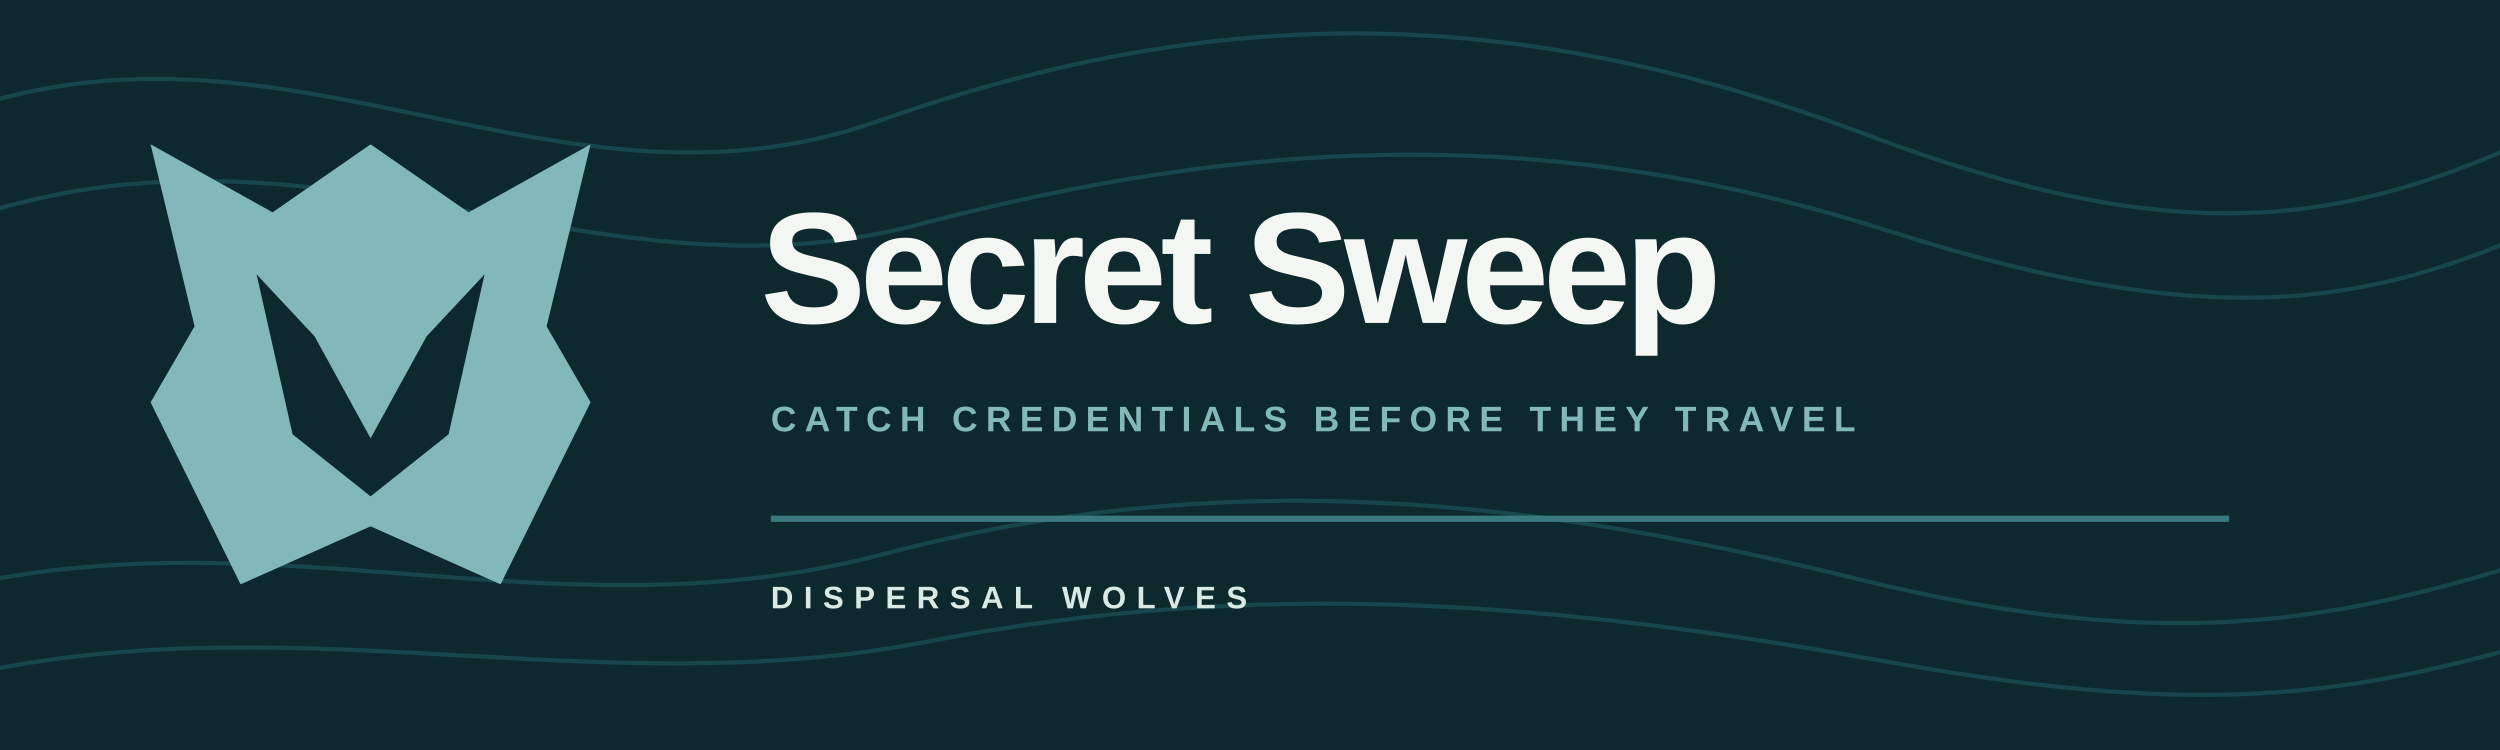
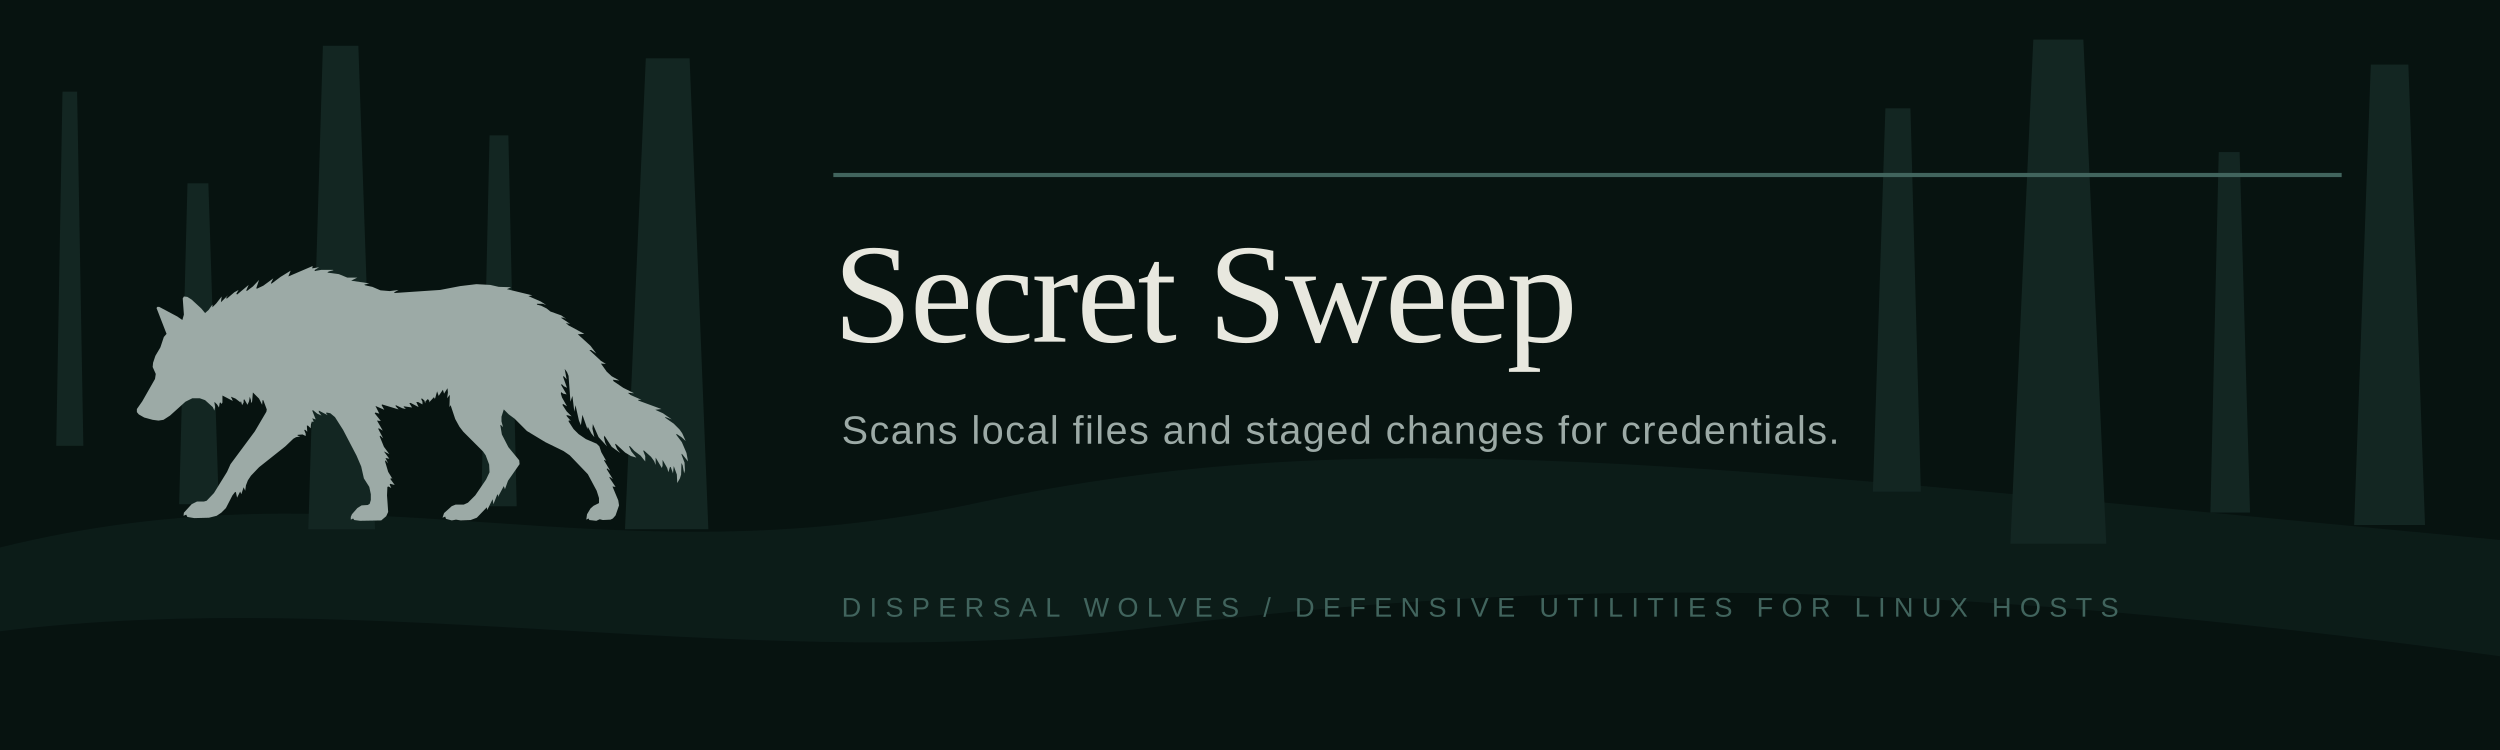
<svg xmlns="http://www.w3.org/2000/svg" viewBox="0 0 1200 360" role="img" aria-labelledby="title desc">
-   <rect width="1200" height="360" fill="#0D292D" />
-   <g fill="none" stroke="#17464B" stroke-width="2">
-     <path d="M-50 66c173-83 308 50 472-8s308-56 475 7 245 38 349-13" />
-     <path d="M-35 112c178-72 315 38 475-4s304-49 467 3 237 34 327-8" />
-     <path d="M-45 288c165-48 306 21 469-22s310-27 468 12 239 18 343-15" />
-     <path d="M-25 326c161-39 310 13 470-18s302-19 463 10 228 13 318-12" />
+   <rect width="1200" height="360" fill="#071310" />
+   <g aria-hidden="true" opacity=".56">
+     <path d="M0 262.8C175 219.6 286 280.8 470 241.2S814 223.2 1200 259.2V360H0Z" fill="#10231F" />
+     <path d="M30 44h7l3 170h-13Z" fill="#1D3530" />
+     <path d="M90 88h10l5 154h-19Z" fill="#1D3530" />
+     <path d="M155 22h17l8 232h-32Z" fill="#1D3530" />
+     <path d="M235 65h9l4 178h-17Z" fill="#1D3530" />
+     <path d="M310 28h21l9 226h-40Z" fill="#1D3530" />
+     <path d="M905 52h12l5 184h-23Z" fill="#1D3530" />
+     <path d="M976 19h24l11 242h-46Z" fill="#1D3530" />
+     <path d="M1065 73h10l5 173h-19Z" fill="#1D3530" />
+     <path d="M1138 31h18l8 221h-34Z" fill="#1D3530" />
+     <path d="M0 303C180 281 363 325 554 301S923 277 1200 315V360H0Z" fill="#071310" />
  </g>
-   <g transform="translate(55 52) scale(.96)">
-     <path fill="#82B9B8" fill-rule="evenodd" d="M18 18 79 52l49-34 49 34 61-34-22 91 22 38-45 91-65-29-65 29-45-91 22-38Zm53 65 29 31 28 51 28-51 29-31-18 80-39 31-39-31Z" />
+   <g transform="translate(62 124) scale(.185)" fill="#9CAAA6">
+     <path fill-rule="evenodd" d="M71 129L97 196L90 204L81 231L68 253L62 271L61 282L69 300L67 313L34 371L20 391L20 399L25 405L39 413L61 419L76 421L89 419L106 408L146 372L164 363L183 363L197 368L217 386L221 395L223 386L221 374L222 373L228 379L233 387L235 375L237 374L240 378L242 374L242 356L269 370L264 359L276 364L289 374L290 370L293 381L297 374L297 367L299 366L307 380L311 371L313 359L316 368L316 376L319 371L321 348L337 364L345 380L346 368L348 368L357 392L356 398L326 449L263 534L254 554L220 609L201 629L194 631L176 631L162 638L142 660L141 668L148 665L151 671L169 674L207 673L227 668L239 660L251 648L268 615L275 606L277 607L280 621L288 605L291 612L297 594L301 603L303 589L308 576L316 564L337 542L405 488L426 468L433 464L444 462L437 460L437 458L450 457L458 461L458 455L454 445L457 445L462 450L461 434L464 434L471 441L472 426L474 430L473 424L479 424L475 415L484 418L475 395L477 394L488 403L499 408L492 399L492 395L515 407L511 402L512 400L522 402L534 412L555 445L590 512L602 540L609 571L623 593L627 612L627 627L624 637L619 640L603 641L592 648L578 664L575 671L575 678L581 675L584 679L599 681L654 680L667 669L672 658L669 615L670 593L673 592L680 596L676 587L677 585L689 588L678 573L679 570L683 572L672 554L664 527L665 524L672 532L665 518L675 520L661 501L675 508L661 489L650 462L651 460L659 467L646 442L648 441L658 447L643 421L653 422L637 402L639 400L649 403L639 383L662 393L655 381L656 379L699 392L691 383L692 381L709 389L718 391L712 385L713 384L734 387L727 376L730 375L751 386L745 373L750 373L761 379L761 372L758 366L759 363L766 369L768 376L769 371L775 365L779 370L778 374L791 360L792 364L794 363L799 345L803 357L814 341L817 351L826 337L827 348L825 363L832 354L831 386L834 381L846 417L857 437L867 450L918 501L925 511L934 535L935 555L926 574L898 615L879 634L868 639L847 639L837 643L817 661L813 673L820 670L822 676L837 680L848 678L860 680L886 679L902 673L928 646L929 653L943 625L945 638L955 613L957 613L957 619L972 591L975 599L983 577L1013 534L1012 524L984 490L967 457L963 433L964 432L970 438L966 423L966 411L972 392L985 405L1000 416L1032 448L1080 477L1127 500L1143 511L1190 560L1213 603L1219 622L1219 635L1205 642L1197 649L1188 664L1186 678L1192 675L1194 679L1212 681L1221 677L1229 679L1249 678L1255 675L1262 667L1271 641L1269 628L1254 592L1262 593L1246 569L1247 567L1255 573L1239 547L1240 545L1248 551L1232 524L1234 523L1238 526L1225 503L1220 488L1213 481L1185 469L1166 456L1153 443L1140 423L1141 420L1146 422L1134 408L1137 407L1148 410L1135 397L1124 380L1126 378L1136 384L1123 361L1120 351L1121 347L1126 351L1135 353L1121 329L1122 326L1128 332L1136 336L1126 308L1127 305L1135 314L1130 287L1136 295L1140 305L1145 372L1150 357L1155 398L1158 381L1167 421L1172 433L1176 406L1189 443L1190 437L1199 454L1207 464L1202 442L1203 430L1218 464L1240 488L1235 478L1232 465L1233 460L1252 489L1274 505L1266 495L1261 483L1262 481L1287 504L1302 513L1316 517L1303 501L1297 488L1299 487L1311 500L1327 512L1339 527L1339 513L1334 500L1335 498L1354 515L1362 526L1366 536L1366 517L1382 544L1384 538L1384 523L1396 544L1399 555L1403 542L1405 541L1411 558L1413 539L1421 561L1422 583L1429 571L1432 561L1433 531L1436 537L1440 558L1442 550L1441 530L1433 509L1434 507L1450 527L1446 505L1434 477L1419 457L1421 456L1433 464L1444 474L1435 454L1428 444L1413 429L1390 413L1392 412L1408 418L1385 402L1365 393L1381 391L1321 369L1321 367L1329 367L1302 355L1294 349L1310 350L1282 336L1257 319L1255 315L1272 317L1252 306L1239 294L1224 273L1237 274L1224 266L1194 238L1199 238L1212 247L1197 227L1164 197L1181 196L1140 174L1133 168L1144 170L1120 154L1127 154L1134 157L1121 148L1093 138L1083 130L1069 123L1058 120L1058 118L1073 118L1082 121L1068 112L1036 98L1046 96L980 80L991 75L959 74L937 69L901 67L859 72L807 82L688 90L688 88L699 82L676 85L652 83L631 74L612 70L610 68L623 65L576 58L592 50L566 50L544 41L514 37L518 34L530 31L529 30L498 30L481 33L482 30L493 23L475 26L476 20L413 47L419 32L393 48L369 66L368 64L374 52L348 71L331 79L330 77L337 56L321 73L305 85L304 83L310 69L280 94L278 92L284 82L273 88L253 105L252 102L256 96L238 114L240 99L226 117L216 127L216 120L206 134L197 142L187 130L162 107L151 100L142 99L139 104L142 146L138 160L125 151L78 126L73 126Z" />
  </g>
-   <text x="365" y="155" fill="#F3F6F2" font-family="Arial, Helvetica, sans-serif" font-size="76" font-weight="800" letter-spacing="-3">Secret Sweep</text>
-   <text x="370" y="207" fill="#82B9B8" font-family="Arial, Helvetica, sans-serif" font-size="17" font-weight="700" letter-spacing="4">CATCH CREDENTIALS BEFORE THEY TRAVEL</text>
-   <path d="M370 249h700" stroke="#397A7E" stroke-width="3" />
-   <text x="370" y="292" fill="#D9E9E6" font-family="Arial, Helvetica, sans-serif" font-size="15" font-weight="700" letter-spacing="5">DISPERSAL WOLVES</text>
+   <path d="M400 84H1124" stroke="#41645D" stroke-width="2" />
+   <text x="400" y="164" fill="#E8E8DF" font-family="Georgia, 'Times New Roman', serif" font-size="68" letter-spacing="-1">Secret Sweep</text>
+   <text x="404" y="213" fill="#9CAAA6" font-family="Arial Narrow, Helvetica Neue, Arial, sans-serif" font-size="19" letter-spacing=".7">Scans local files and staged changes for credentials.</text>
+   <text x="404" y="296" fill="#41645D" font-family="Arial Narrow, Helvetica Neue, Arial, sans-serif" font-size="13" letter-spacing="4">DISPERSAL WOLVES / DEFENSIVE UTILITIES FOR LINUX HOSTS</text>
</svg>
